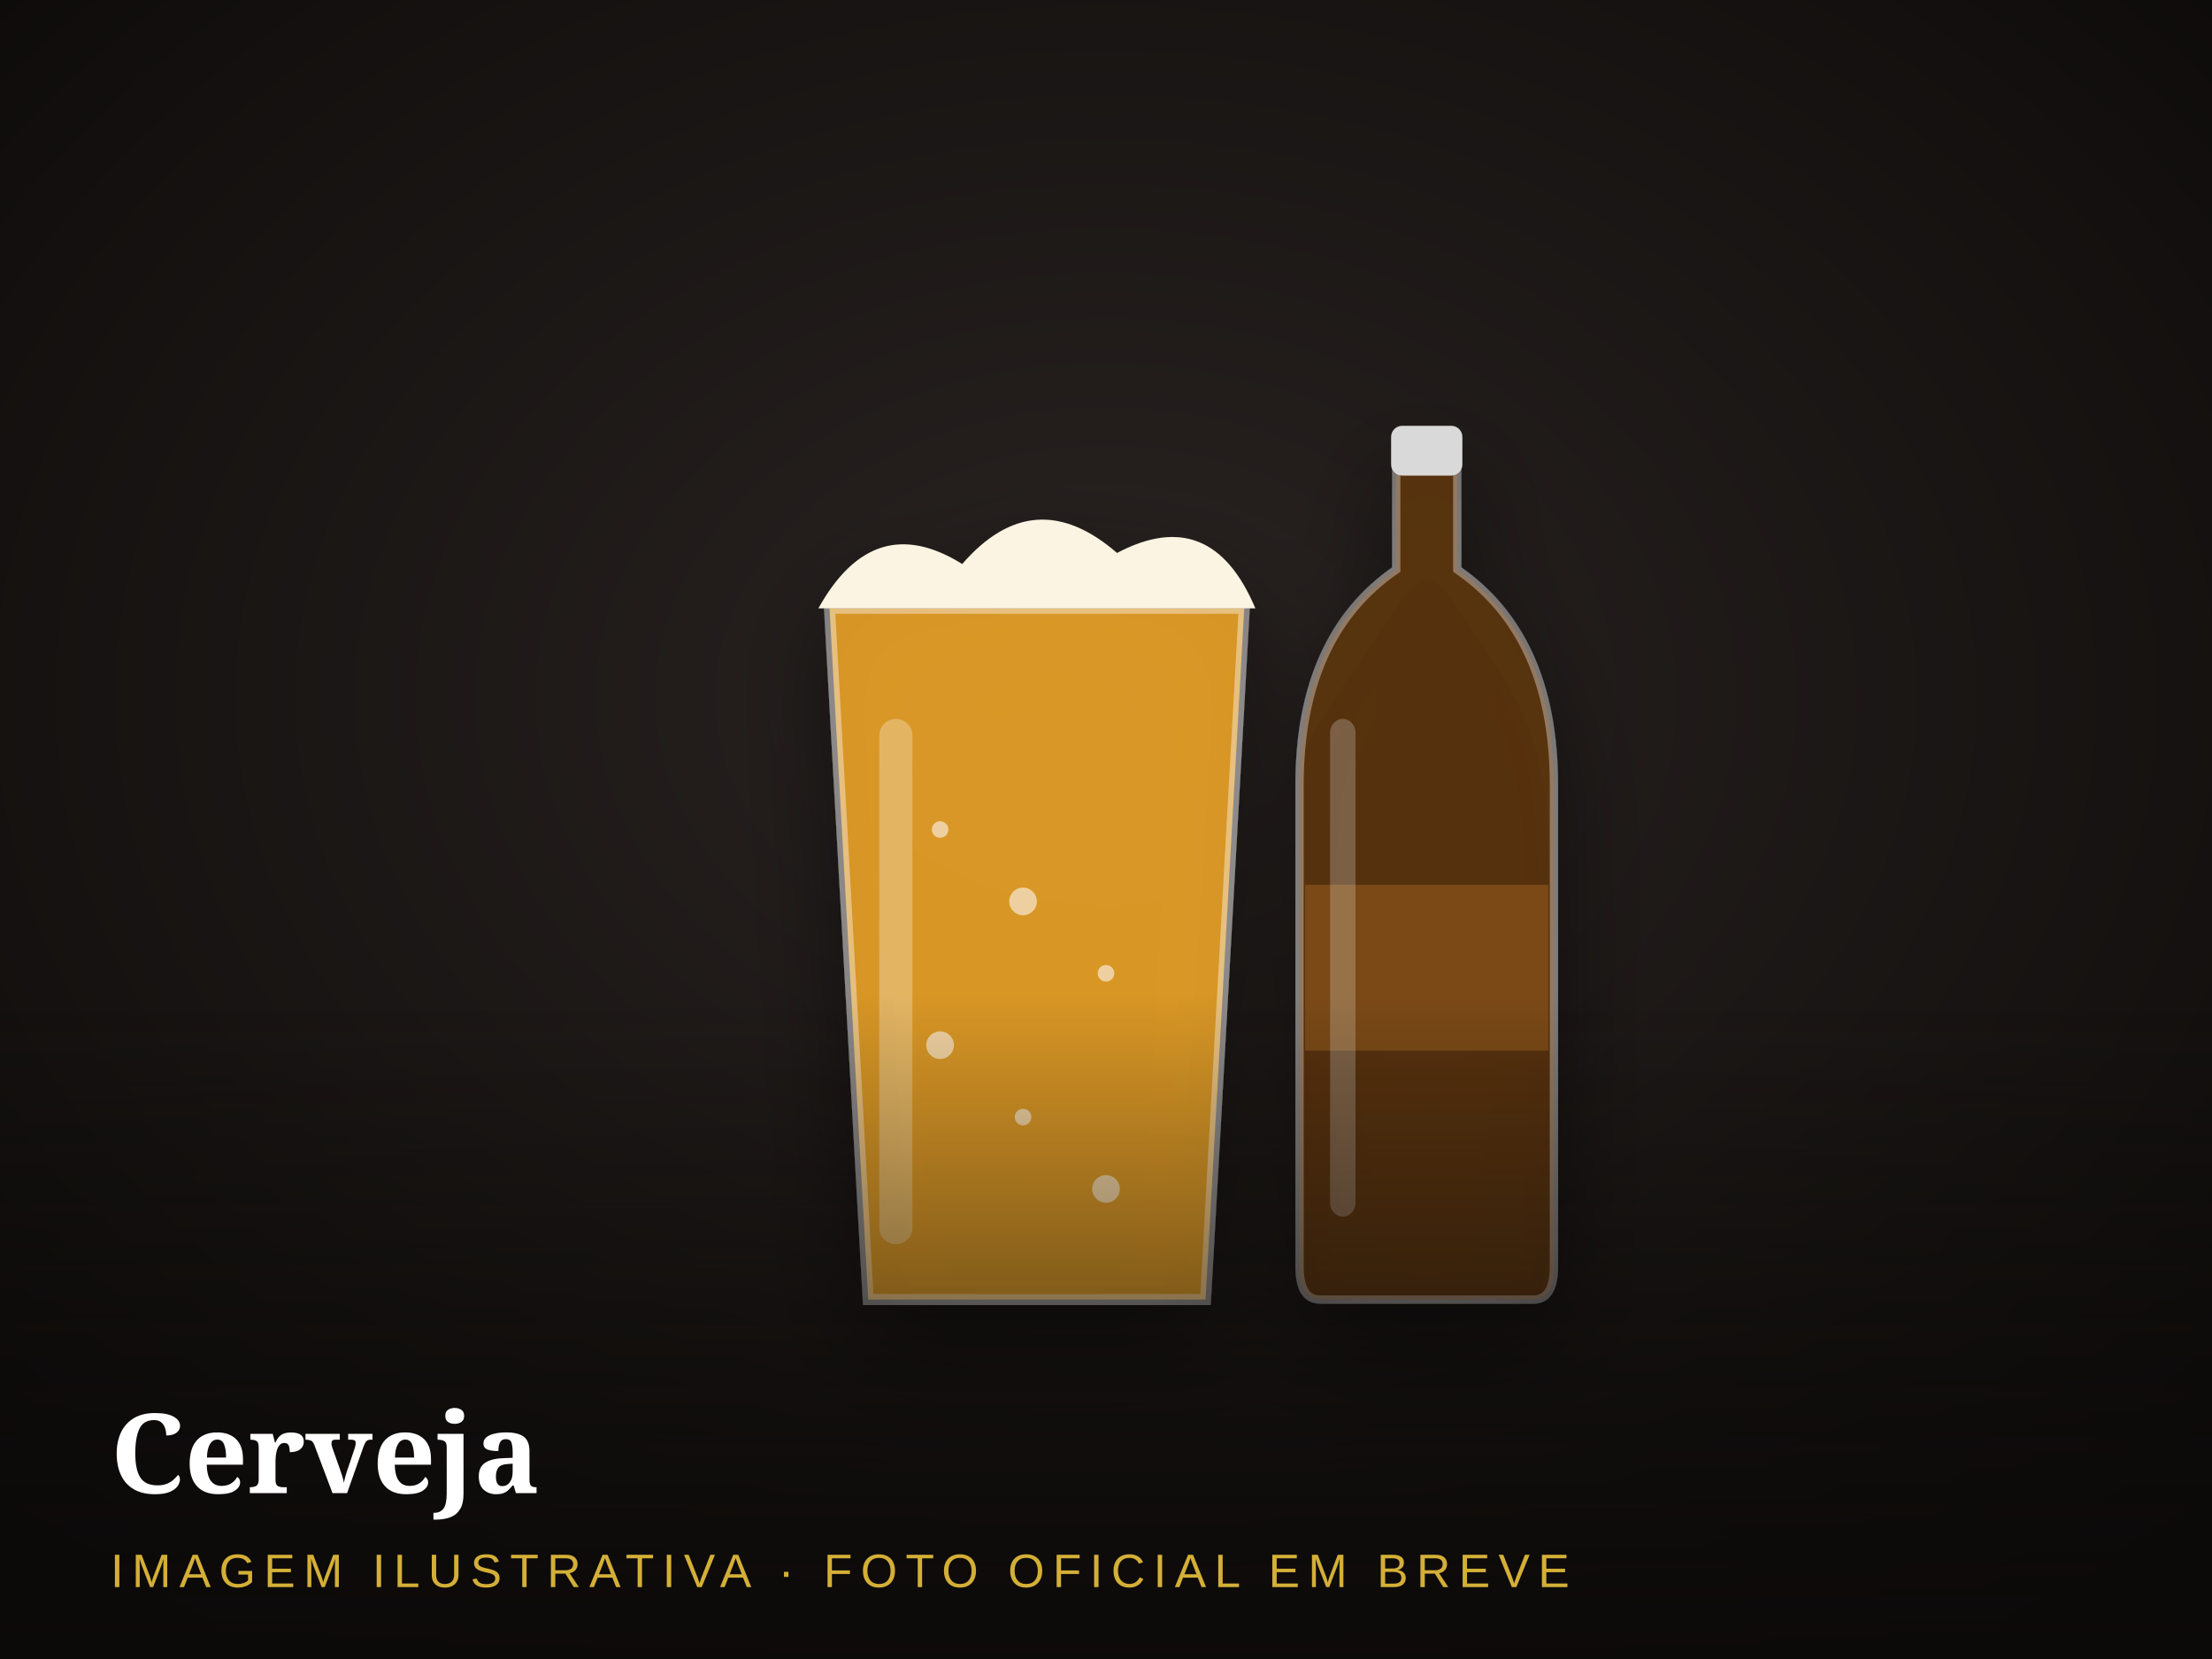
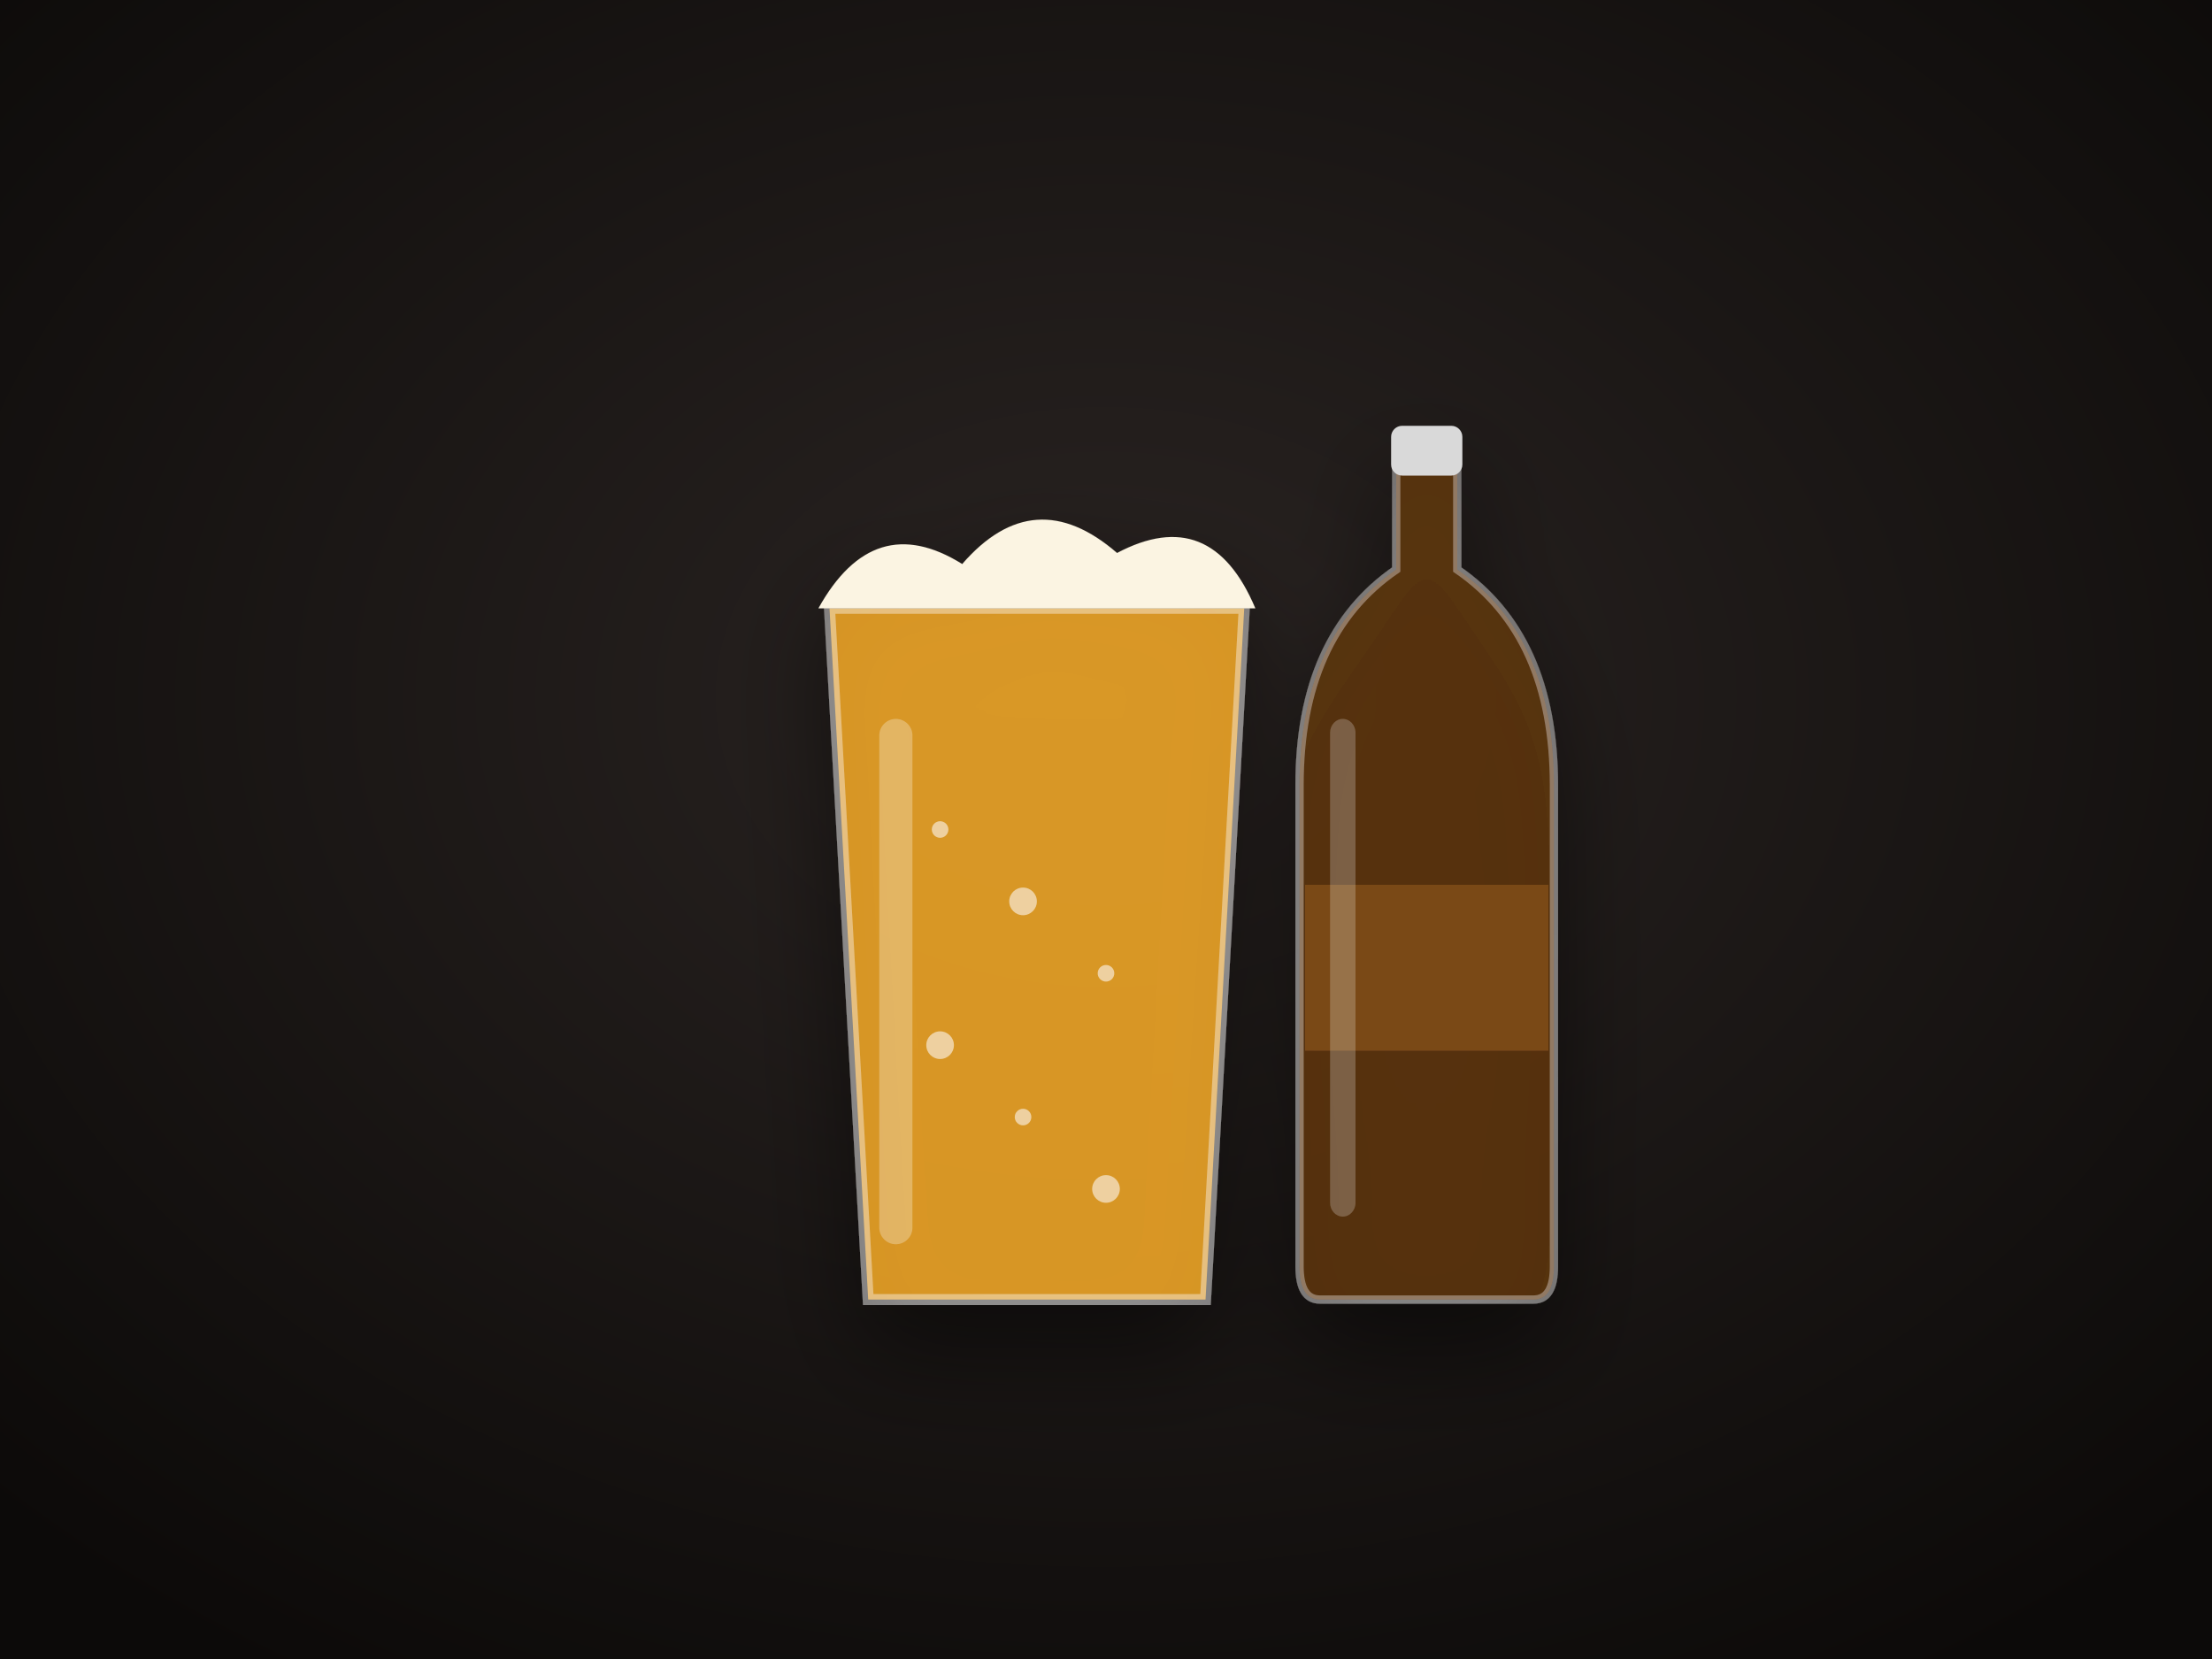
<svg xmlns="http://www.w3.org/2000/svg" viewBox="0 0 800 600" role="img" aria-label="Imagem ilustrativa: Cerveja">
  <defs>
    <radialGradient id="bg" cx="50%" cy="42%" r="70%">
      <stop offset="0" stop-color="#2a2422" />
      <stop offset="1" stop-color="#0c0a09" />
    </radialGradient>
-     <linearGradient id="fade" x1="0" y1="0" x2="0" y2="1">
-       <stop offset="0.6" stop-color="#0c0a09" stop-opacity="0" />
-       <stop offset="1" stop-color="#0c0a09" stop-opacity="0.92" />
-     </linearGradient>
    <filter id="sh" x="-20%" y="-20%" width="140%" height="140%">
      <feDropShadow dx="0" dy="18" stdDeviation="18" flood-color="#000" flood-opacity="0.55" />
    </filter>
  </defs>
  <rect width="800" height="600" fill="url(#bg)" />
  <g filter="url(#sh)">
    <g>
      <path d="M300 220 h150 l-14 250 h-122z" fill="#e7a12a" fill-opacity=".9" stroke="#fff" stroke-opacity=".4" stroke-width="4" />
      <path d="M296 220 q20 -36 52 -16 q26 -30 56 -4 q34 -18 50 20 z" fill="#fbf4e2" />
      <rect x="318" y="260" width="12" height="190" rx="6" fill="#fff" fill-opacity=".28" />
      <circle cx="340" cy="300" r="3" fill="#fff" fill-opacity=".55" />
      <circle cx="370" cy="326" r="5" fill="#fff" fill-opacity=".55" />
      <circle cx="400" cy="352" r="3" fill="#fff" fill-opacity=".55" />
      <circle cx="340" cy="378" r="5" fill="#fff" fill-opacity=".55" />
      <circle cx="370" cy="404" r="3" fill="#fff" fill-opacity=".55" />
      <circle cx="400" cy="430" r="5" fill="#fff" fill-opacity=".55" />
    </g>
    <g>
      <path d="M504.96 170 h22.08 v36 q34.96 24 34.96 78 v174 q0 12 -7.36 12 h-77.28 q-7.36 0 -7.36 -12 v-174 q0 -54 34.96 -78z" fill="#5a3410" fill-opacity=".92" stroke="#ffffff" stroke-opacity=".35" stroke-width="3" />
      <rect x="503.12" y="154" width="25.76" height="18" rx="4" fill="#d9d9d9" />
      <rect x="472" y="320" width="88" height="60" fill="#7a4a17" />
      <rect x="481.04" y="260" width="9.2" height="180" rx="5" fill="#fff" fill-opacity=".22" />
    </g>
  </g>
-   <rect width="800" height="600" fill="url(#fade)" />
-   <text x="40" y="540" font-family="Georgia, serif" font-size="40" font-weight="700" fill="#fff">Cerveja</text>
-   <text x="40" y="574" font-family="Arial, sans-serif" font-size="17" letter-spacing="3" fill="#d4af37">IMAGEM ILUSTRATIVA · FOTO OFICIAL EM BREVE</text>
</svg>
